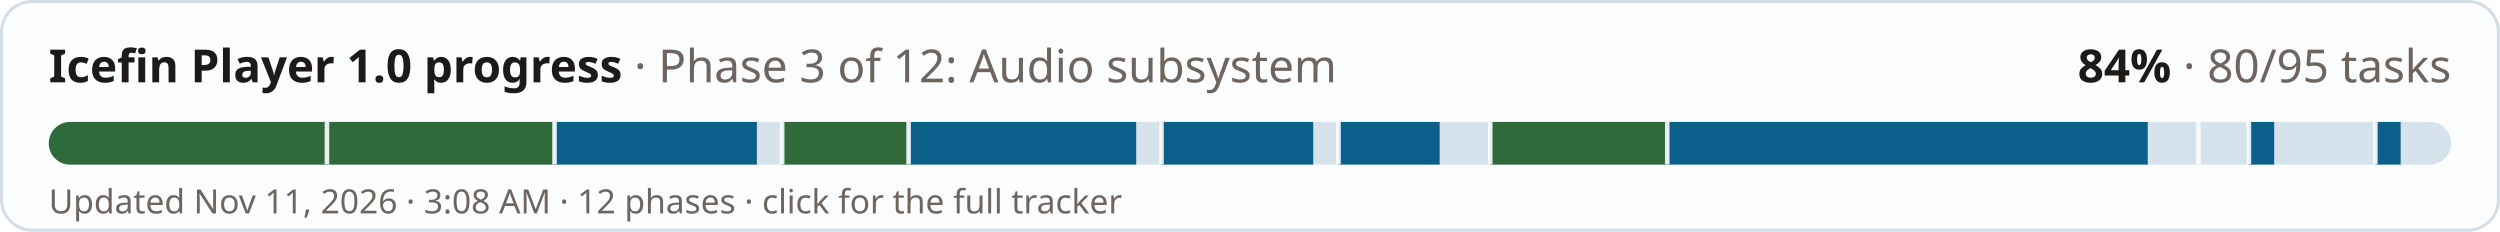
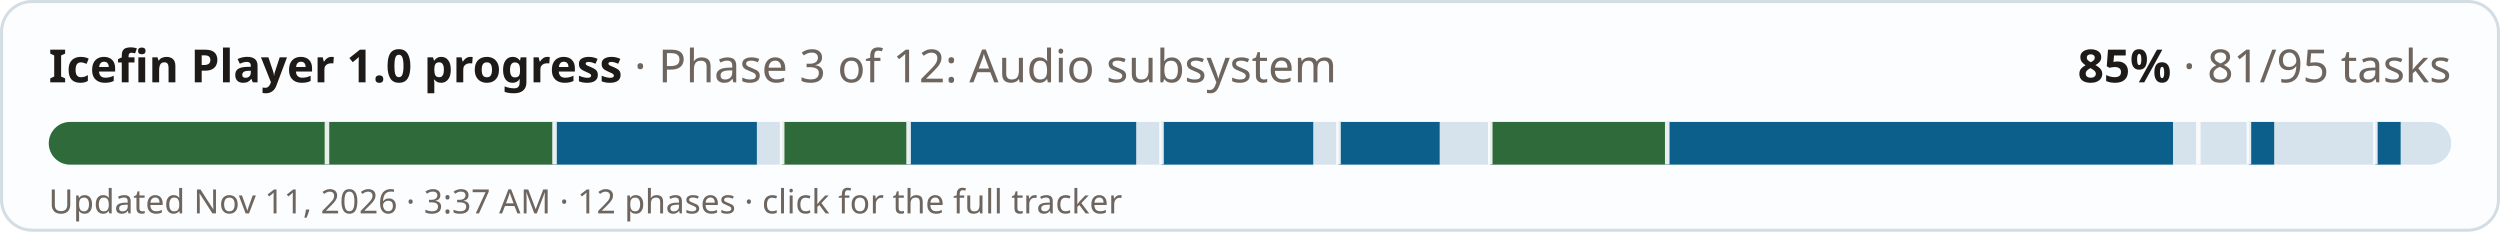
- <svg xmlns="http://www.w3.org/2000/svg" width="820" height="76" viewBox="0 0 820 76" role="img" aria-label="Icefin Player 1.0 progress: 84% (80 of 95 tasks)">
+ <svg xmlns="http://www.w3.org/2000/svg" width="820" height="76" viewBox="0 0 820 76" role="img" aria-label="Icefin Player 1.0 progress: 85% (81 of 95 tasks)">
  <style>
  .bg{fill:#fcfdfe;stroke:#d3dde4} .fg{fill:#1d1a18} .mu{fill:#6d655e} .track{fill:#d6e3ec} .done{fill:#0b5f8a} .full{fill:#2f6b3a} .tick{fill:#fcfdfe;opacity:.9}
  @media (prefers-color-scheme: dark){ .bg{fill:#1a2127;stroke:#2e3a43} .fg{fill:#f1ebe2} .mu{fill:#a99f94} .track{fill:#24384a} .done{fill:#6cb6e4} .full{fill:#6fbf7c} .tick{fill:#1a2127} }
  text{font-family:-apple-system,"Segoe UI",system-ui,"Noto Sans","DejaVu Sans",sans-serif}
</style>
  <rect class="bg" x="0.5" y="0.5" width="819" height="75" rx="10" />
  <text class="fg" x="16" y="27" font-size="15" font-weight="700">Icefin Player 1.0 progress <tspan class="mu" font-weight="400">· Phase 3 of 12: Audio subsystem</tspan>
  </text>
-   <text class="fg" x="804" y="27" font-size="15" font-weight="700" text-anchor="end">84% <tspan class="mu" font-weight="400">· 80/95 tasks</tspan>
+   <text class="fg" x="804" y="27" font-size="15" font-weight="700" text-anchor="end">85% <tspan class="mu" font-weight="400">· 81/95 tasks</tspan>
  </text>
  <rect class="track" x="16" y="40" width="788" height="14" rx="7" />
  <clipPath id="c">
    <rect x="16" y="40" width="788" height="14" rx="7" />
  </clipPath>
  <g clip-path="url(#c)">
    <rect class="full" x="16" y="40" width="91.24" height="14" />
    <rect class="full" x="107.24" y="40" width="74.65" height="14" />
    <rect class="done" x="181.89" y="40" width="66.36" height="14" />
    <rect class="full" x="256.55" y="40" width="41.47" height="14" />
    <rect class="done" x="298.02" y="40" width="74.65" height="14" />
    <rect class="done" x="380.97" y="40" width="49.77" height="14" />
    <rect class="done" x="439.03" y="40" width="33.18" height="14" />
    <rect class="full" x="488.8" y="40" width="58.06" height="14" />
-     <rect class="done" x="546.86" y="40" width="157.6" height="14" />
+     <rect class="done" x="546.86" y="40" width="165.89" height="14" />
    <rect class="done" x="737.64" y="40" width="8.29" height="14" />
    <rect class="done" x="779.12" y="40" width="8.29" height="14" />
    <rect class="tick" x="106.49" y="40" width="1.5" height="14" />
    <rect class="tick" x="181.14" y="40" width="1.5" height="14" />
    <rect class="tick" x="255.8" y="40" width="1.5" height="14" />
    <rect class="tick" x="297.27" y="40" width="1.5" height="14" />
    <rect class="tick" x="380.22" y="40" width="1.5" height="14" />
    <rect class="tick" x="438.28" y="40" width="1.5" height="14" />
    <rect class="tick" x="488.05" y="40" width="1.5" height="14" />
    <rect class="tick" x="546.11" y="40" width="1.5" height="14" />
    <rect class="tick" x="720.3" y="40" width="1.5" height="14" />
    <rect class="tick" x="736.89" y="40" width="1.5" height="14" />
    <rect class="tick" x="778.37" y="40" width="1.5" height="14" />
  </g>
-   <text class="mu" x="16" y="70" font-size="11">Updated Nov 11, 2026 · 3:08 AM · 12 phases · click for the full tracker</text>
+   <text class="mu" x="16" y="70" font-size="11">Updated Nov 11, 2026 · 3:37 AM · 12 phases · click for the full tracker</text>
</svg>
